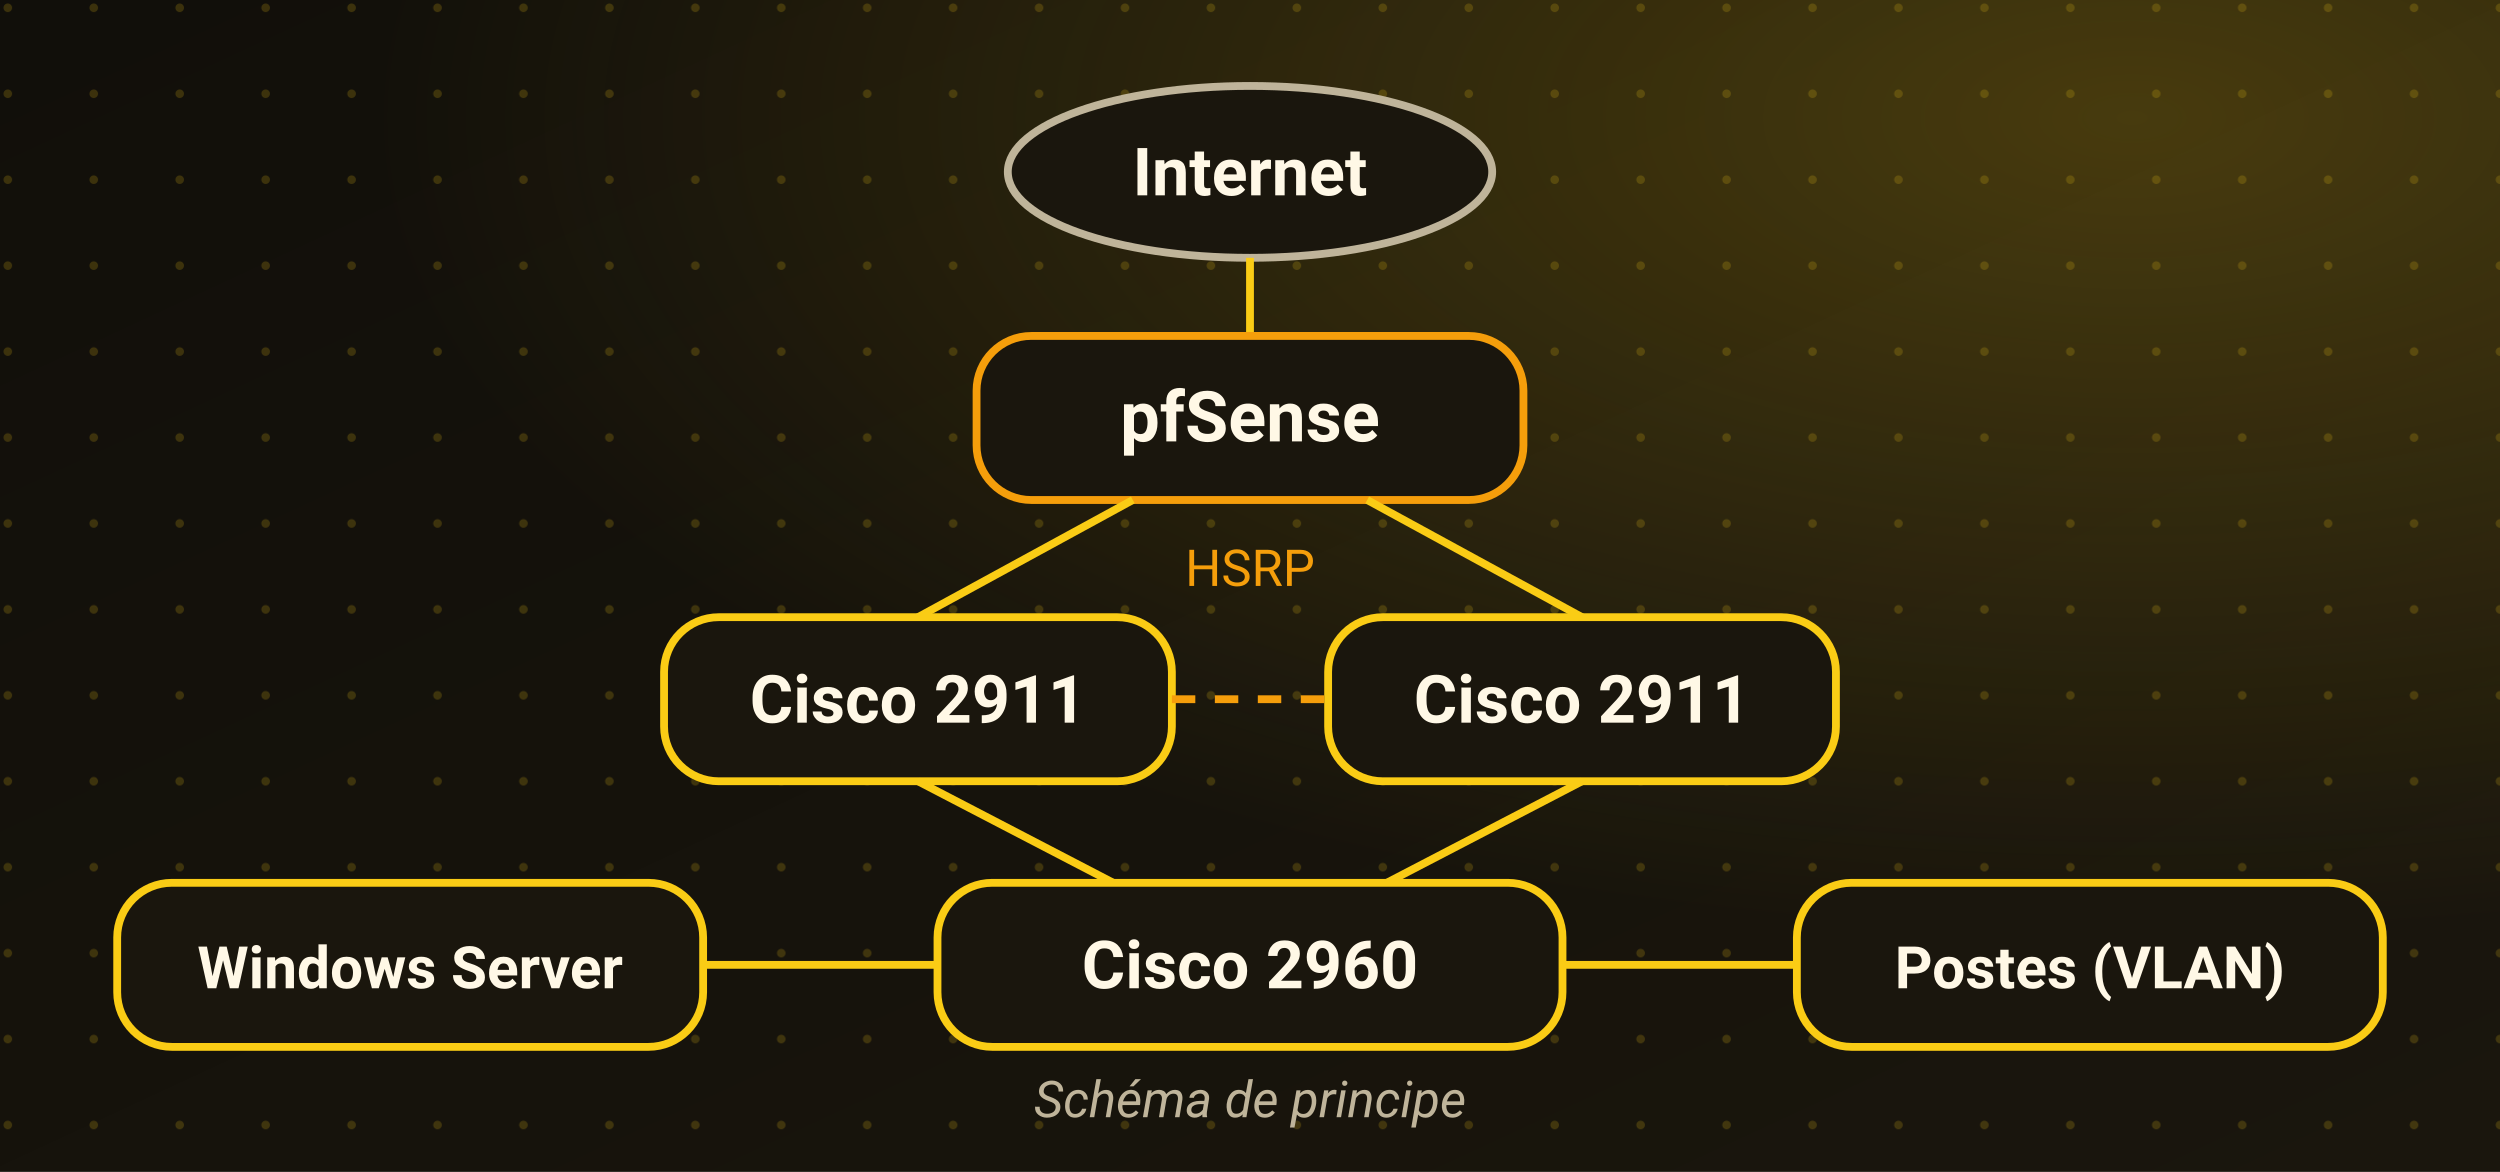
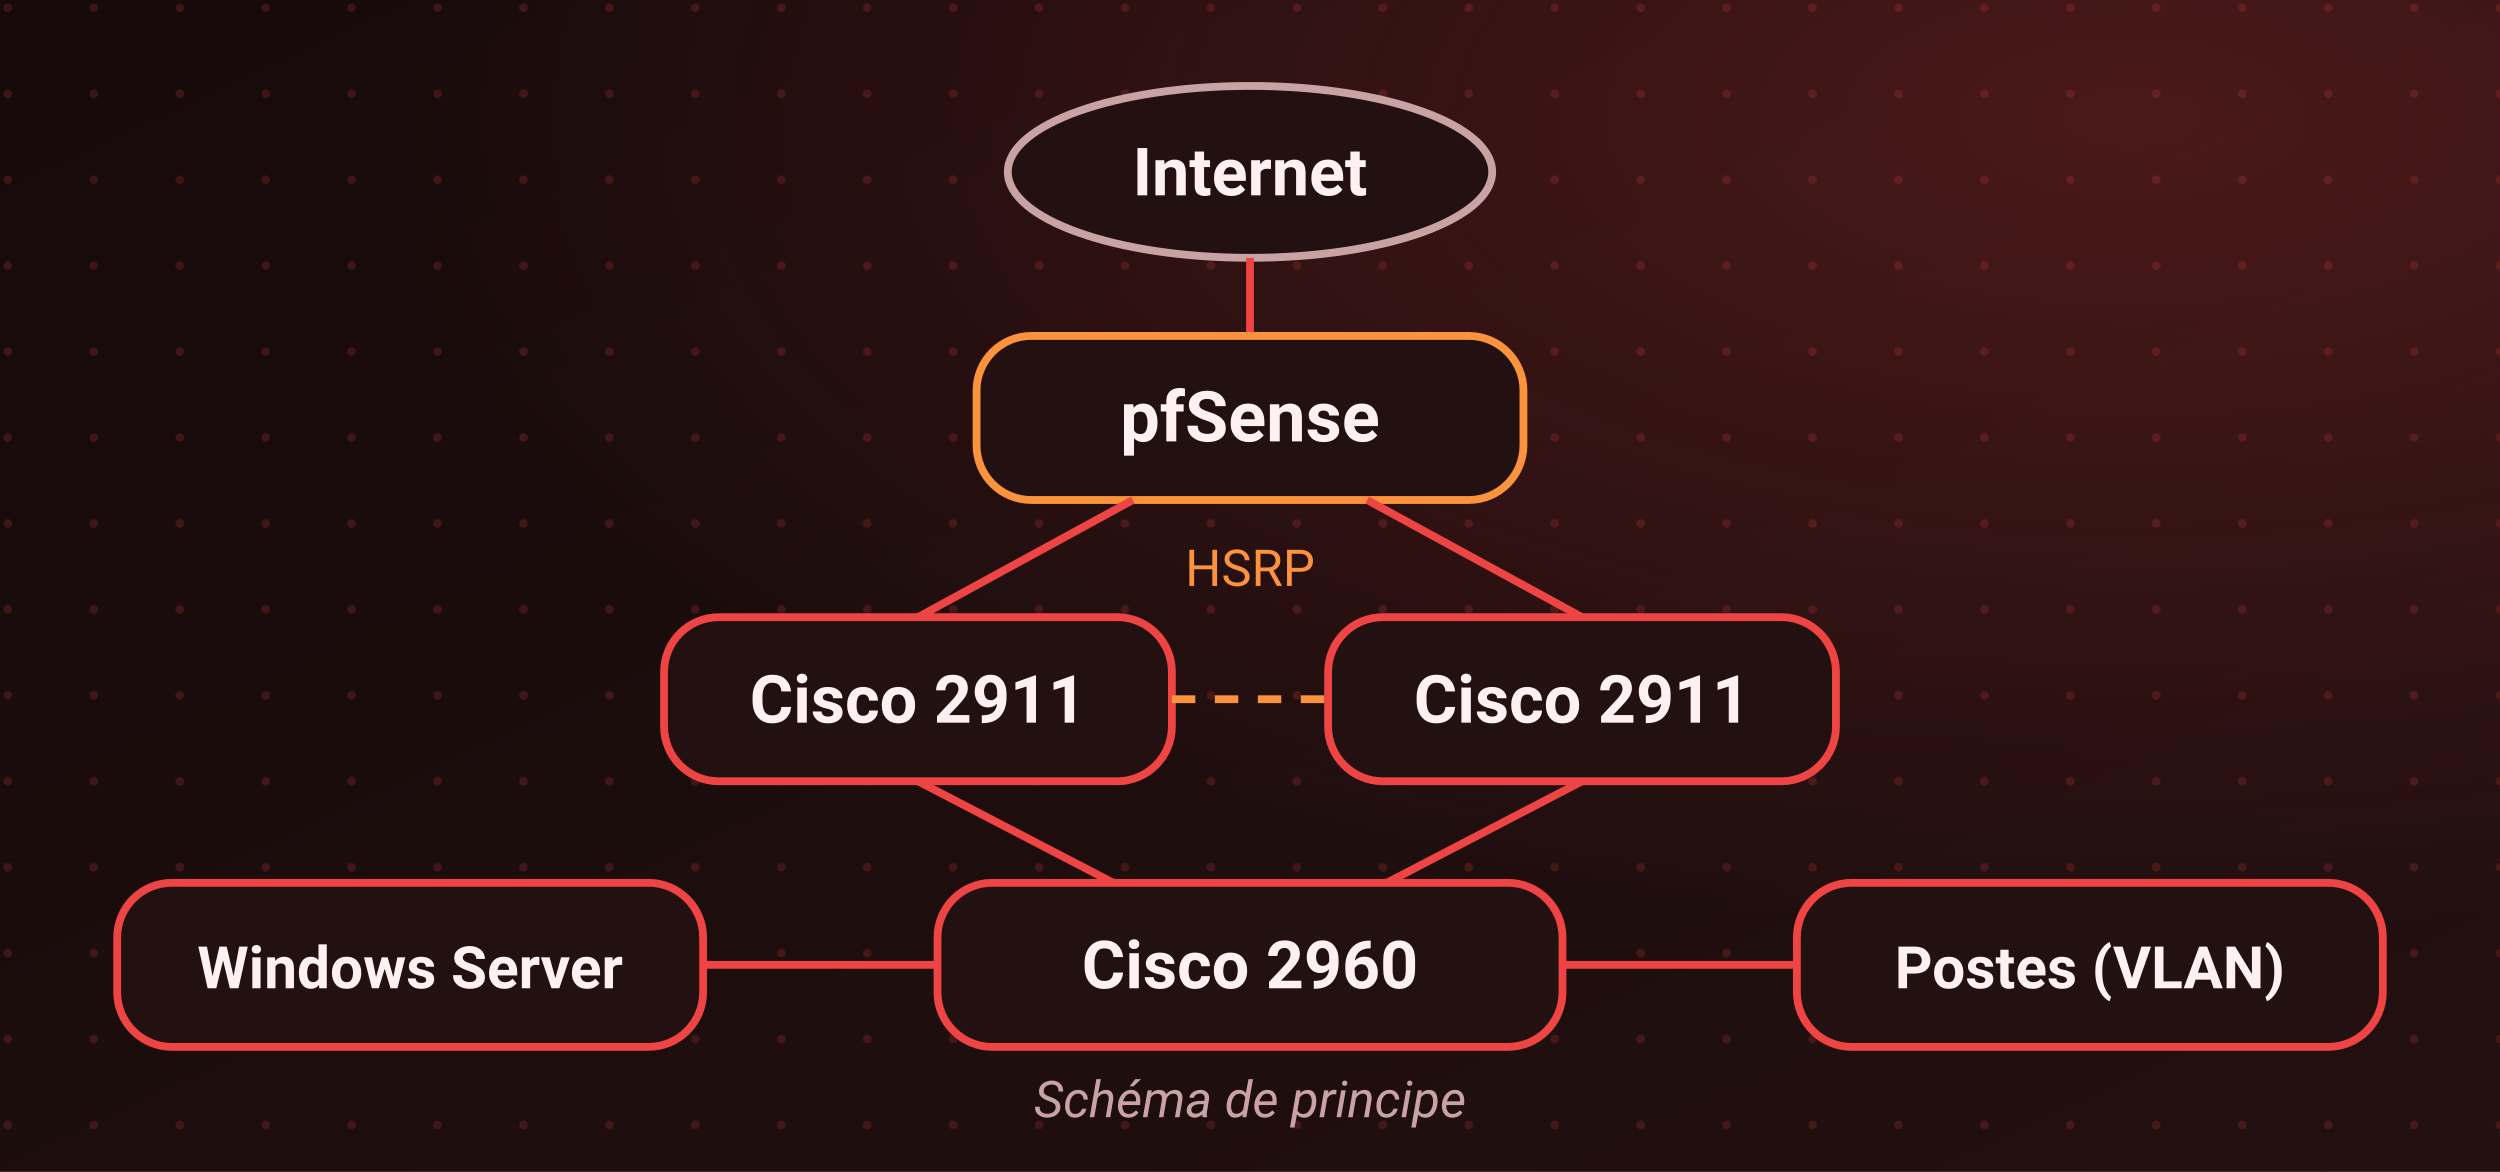
<svg xmlns="http://www.w3.org/2000/svg" viewBox="0 0 640 300" font-family="system-ui, -apple-system, 'Segoe UI', Roboto, sans-serif">
  <defs>
    <linearGradient id="bg" x1="0" y1="0" x2="1" y2="1">
-       <stop offset="0" stop-color="#110f0a" />
-       <stop offset="1" stop-color="#1a160d" />
+       <stop offset="0" stop-color="#160a0a" />
+       <stop offset="1" stop-color="#231010" />
    </linearGradient>
    <pattern id="dots" width="22" height="22" patternUnits="userSpaceOnUse">
-       <circle cx="2" cy="2" r="1.1" fill="#facc15" opacity=".18" />
+       <circle cx="2" cy="2" r="1.1" fill="#ef4444" opacity=".18" />
    </pattern>
    <radialGradient id="glow" cx=".85" cy=".1" r=".7">
-       <stop offset="0" stop-color="#facc15" stop-opacity=".22" />
-       <stop offset="1" stop-color="#facc15" stop-opacity="0" />
+       <stop offset="0" stop-color="#ef4444" stop-opacity=".22" />
+       <stop offset="1" stop-color="#ef4444" stop-opacity="0" />
    </radialGradient>
    <marker id="ar" viewBox="0 0 10 10" refX="8" refY="5" markerWidth="7" markerHeight="7" orient="auto-start-reverse">
-       <path d="M0 0L10 5L0 10z" fill="#f59e0b" />
+       <path d="M0 0L10 5L0 10z" fill="#fb923c" />
    </marker>
  </defs>
  <rect width="640" height="300" fill="url(#bg)" />
  <rect width="640" height="300" fill="url(#dots)" />
  <rect width="640" height="300" fill="url(#glow)" />
-   <ellipse cx="320" cy="44" rx="62" ry="22" fill="#1a160d" stroke="#bfb49a" stroke-width="2" />
-   <text x="320" y="50" text-anchor="middle" font-size="17" fill="#fff8e6" font-weight="700">Internet</text>
-   <line x1="320" y1="66" x2="320" y2="86" stroke="#facc15" stroke-width="2" />
-   <rect x="250" y="86" width="140" height="42" rx="14" fill="#1a160d" stroke="#f59e0b" stroke-width="2" />
-   <text x="320.0" y="113.0" text-anchor="middle" font-size="18" font-weight="700" fill="#fff8e6">pfSense</text>
-   <line x1="290" y1="128" x2="235" y2="158" stroke="#facc15" stroke-width="2" />
-   <line x1="350" y1="128" x2="405" y2="158" stroke="#facc15" stroke-width="2" />
-   <rect x="170" y="158" width="130" height="42" rx="14" fill="#1a160d" stroke="#facc15" stroke-width="2" />
-   <text x="235.0" y="185.0" text-anchor="middle" font-size="17" font-weight="700" fill="#fff8e6">Cisco 2911</text>
-   <rect x="340" y="158" width="130" height="42" rx="14" fill="#1a160d" stroke="#facc15" stroke-width="2" />
-   <text x="405.0" y="185.0" text-anchor="middle" font-size="17" font-weight="700" fill="#fff8e6">Cisco 2911</text>
-   <line x1="300" y1="179" x2="340" y2="179" stroke="#f59e0b" stroke-width="2" stroke-dasharray="6 5" />
-   <text x="320" y="150" text-anchor="middle" font-size="13" fill="#f59e0b" font-weight="400">HSRP</text>
-   <line x1="235" y1="200" x2="285" y2="226" stroke="#facc15" stroke-width="2" />
-   <line x1="405" y1="200" x2="355" y2="226" stroke="#facc15" stroke-width="2" />
-   <rect x="240" y="226" width="160" height="42" rx="14" fill="#1a160d" stroke="#facc15" stroke-width="2" />
-   <text x="320.0" y="253.0" text-anchor="middle" font-size="17" font-weight="700" fill="#fff8e6">Cisco 2960</text>
-   <text x="320" y="286" text-anchor="middle" font-size="13" fill="#bfb49a" font-weight="400" font-style="italic">Schéma de principe</text>
-   <line x1="240" y1="247" x2="180" y2="247" stroke="#facc15" stroke-width="2" />
-   <line x1="400" y1="247" x2="460" y2="247" stroke="#facc15" stroke-width="2" />
-   <rect x="30" y="226" width="150" height="42" rx="14" fill="#1a160d" stroke="#facc15" stroke-width="2" />
-   <text x="105.0" y="253.0" text-anchor="middle" font-size="15" font-weight="700" fill="#fff8e6">Windows Server</text>
-   <rect x="460" y="226" width="150" height="42" rx="14" fill="#1a160d" stroke="#facc15" stroke-width="2" />
-   <text x="535.0" y="253.0" text-anchor="middle" font-size="15" font-weight="700" fill="#fff8e6">Postes (VLAN)</text>
-   <text x="210" y="238" text-anchor="middle" font-size="12" fill="#bfb49a" font-weight="400" />
+   <ellipse cx="320" cy="44" rx="62" ry="22" fill="#231010" stroke="#c9a3a3" stroke-width="2" />
+   <text x="320" y="50" text-anchor="middle" font-size="17" fill="#fff1f1" font-weight="700">Internet</text>
+   <line x1="320" y1="66" x2="320" y2="86" stroke="#ef4444" stroke-width="2" />
+   <rect x="250" y="86" width="140" height="42" rx="14" fill="#231010" stroke="#fb923c" stroke-width="2" />
+   <text x="320.0" y="113.0" text-anchor="middle" font-size="18" font-weight="700" fill="#fff1f1">pfSense</text>
+   <line x1="290" y1="128" x2="235" y2="158" stroke="#ef4444" stroke-width="2" />
+   <line x1="350" y1="128" x2="405" y2="158" stroke="#ef4444" stroke-width="2" />
+   <rect x="170" y="158" width="130" height="42" rx="14" fill="#231010" stroke="#ef4444" stroke-width="2" />
+   <text x="235.0" y="185.0" text-anchor="middle" font-size="17" font-weight="700" fill="#fff1f1">Cisco 2911</text>
+   <rect x="340" y="158" width="130" height="42" rx="14" fill="#231010" stroke="#ef4444" stroke-width="2" />
+   <text x="405.0" y="185.0" text-anchor="middle" font-size="17" font-weight="700" fill="#fff1f1">Cisco 2911</text>
+   <line x1="300" y1="179" x2="340" y2="179" stroke="#fb923c" stroke-width="2" stroke-dasharray="6 5" />
+   <text x="320" y="150" text-anchor="middle" font-size="13" fill="#fb923c" font-weight="400">HSRP</text>
+   <line x1="235" y1="200" x2="285" y2="226" stroke="#ef4444" stroke-width="2" />
+   <line x1="405" y1="200" x2="355" y2="226" stroke="#ef4444" stroke-width="2" />
+   <rect x="240" y="226" width="160" height="42" rx="14" fill="#231010" stroke="#ef4444" stroke-width="2" />
+   <text x="320.0" y="253.0" text-anchor="middle" font-size="17" font-weight="700" fill="#fff1f1">Cisco 2960</text>
+   <text x="320" y="286" text-anchor="middle" font-size="13" fill="#c9a3a3" font-weight="400" font-style="italic">Schéma de principe</text>
+   <line x1="240" y1="247" x2="180" y2="247" stroke="#ef4444" stroke-width="2" />
+   <line x1="400" y1="247" x2="460" y2="247" stroke="#ef4444" stroke-width="2" />
+   <rect x="30" y="226" width="150" height="42" rx="14" fill="#231010" stroke="#ef4444" stroke-width="2" />
+   <text x="105.0" y="253.0" text-anchor="middle" font-size="15" font-weight="700" fill="#fff1f1">Windows Server</text>
+   <rect x="460" y="226" width="150" height="42" rx="14" fill="#231010" stroke="#ef4444" stroke-width="2" />
+   <text x="535.0" y="253.0" text-anchor="middle" font-size="15" font-weight="700" fill="#fff1f1">Postes (VLAN)</text>
+   <text x="210" y="238" text-anchor="middle" font-size="12" fill="#c9a3a3" font-weight="400" />
</svg>
